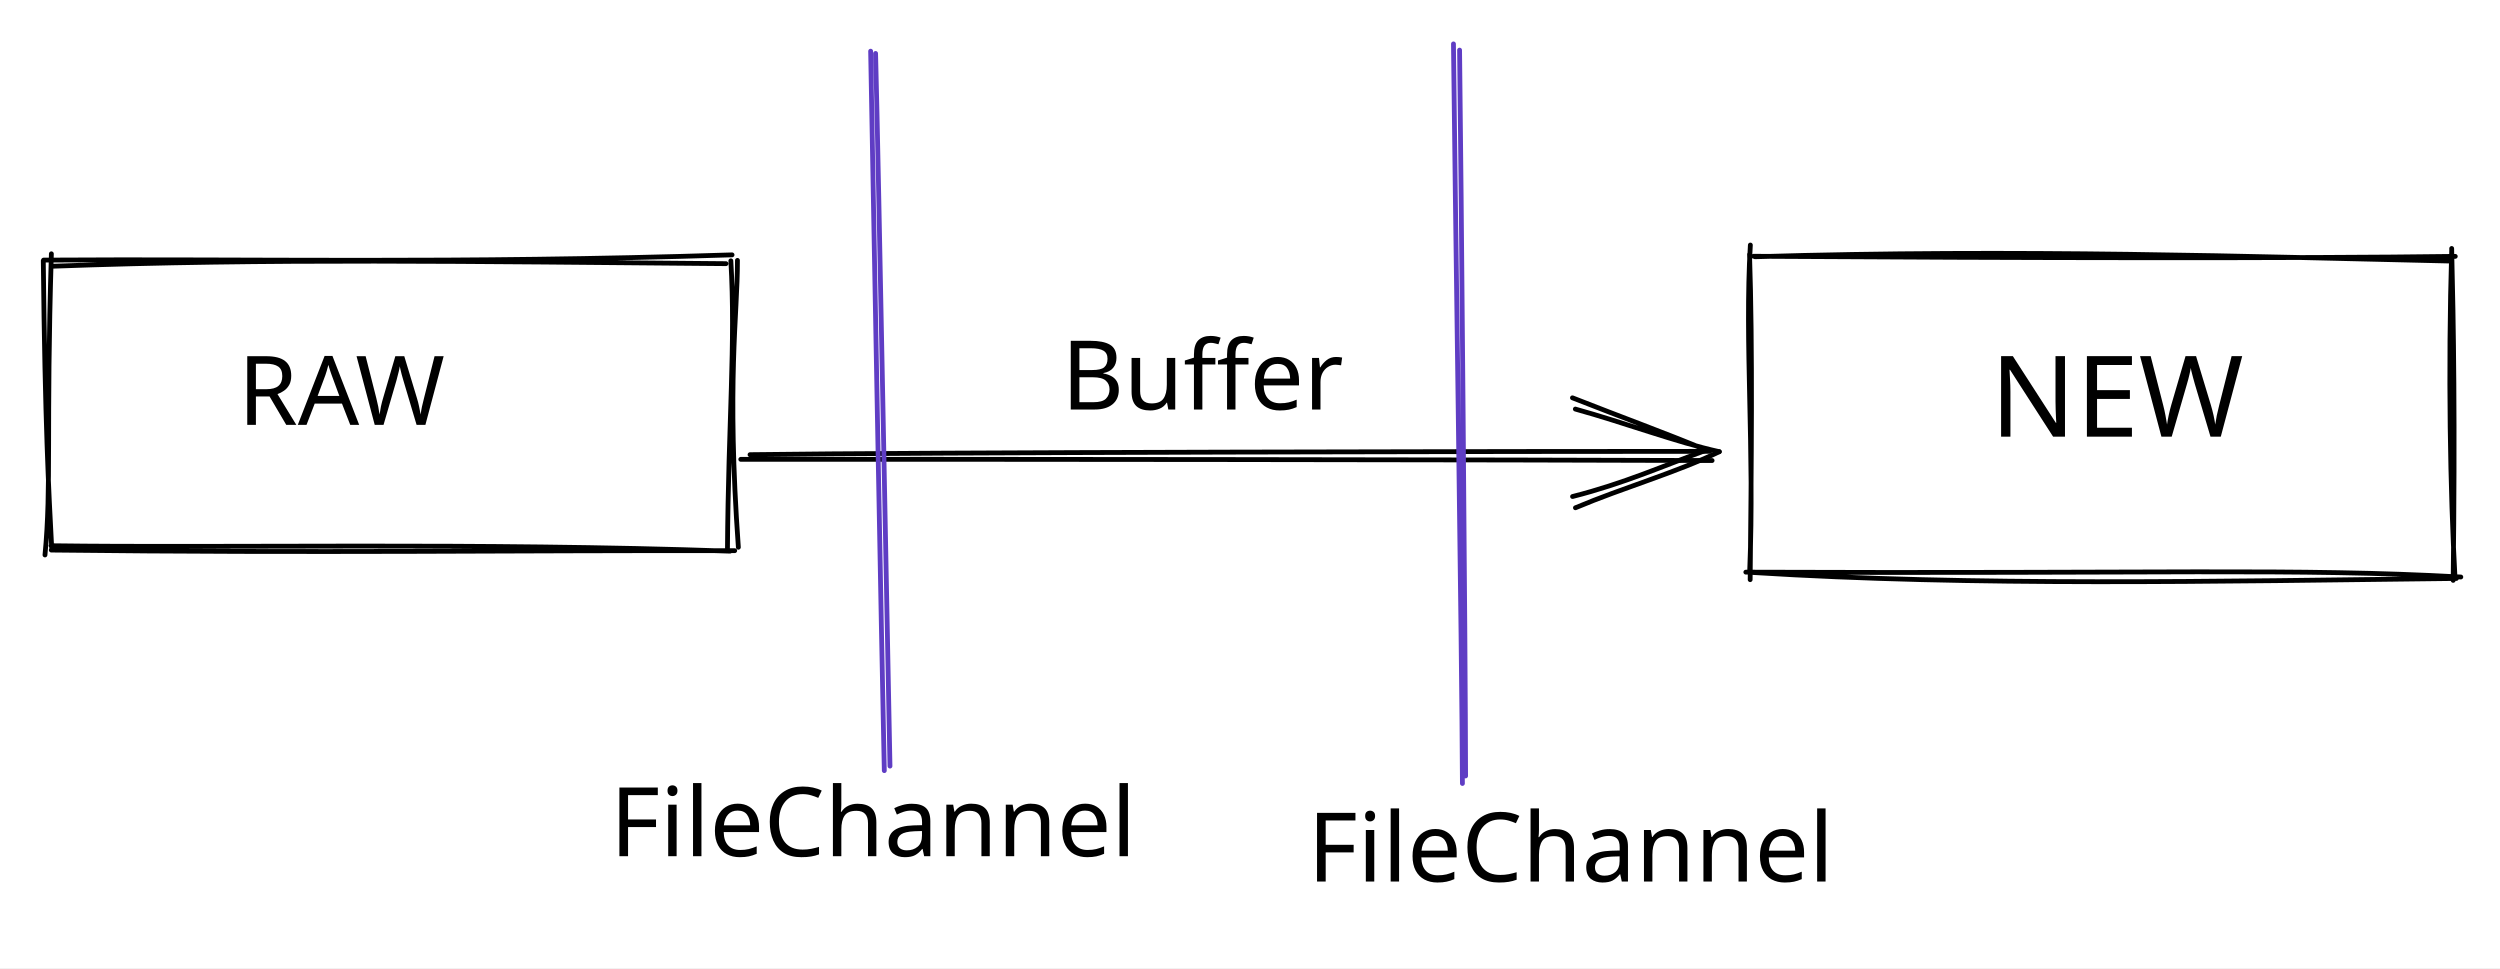
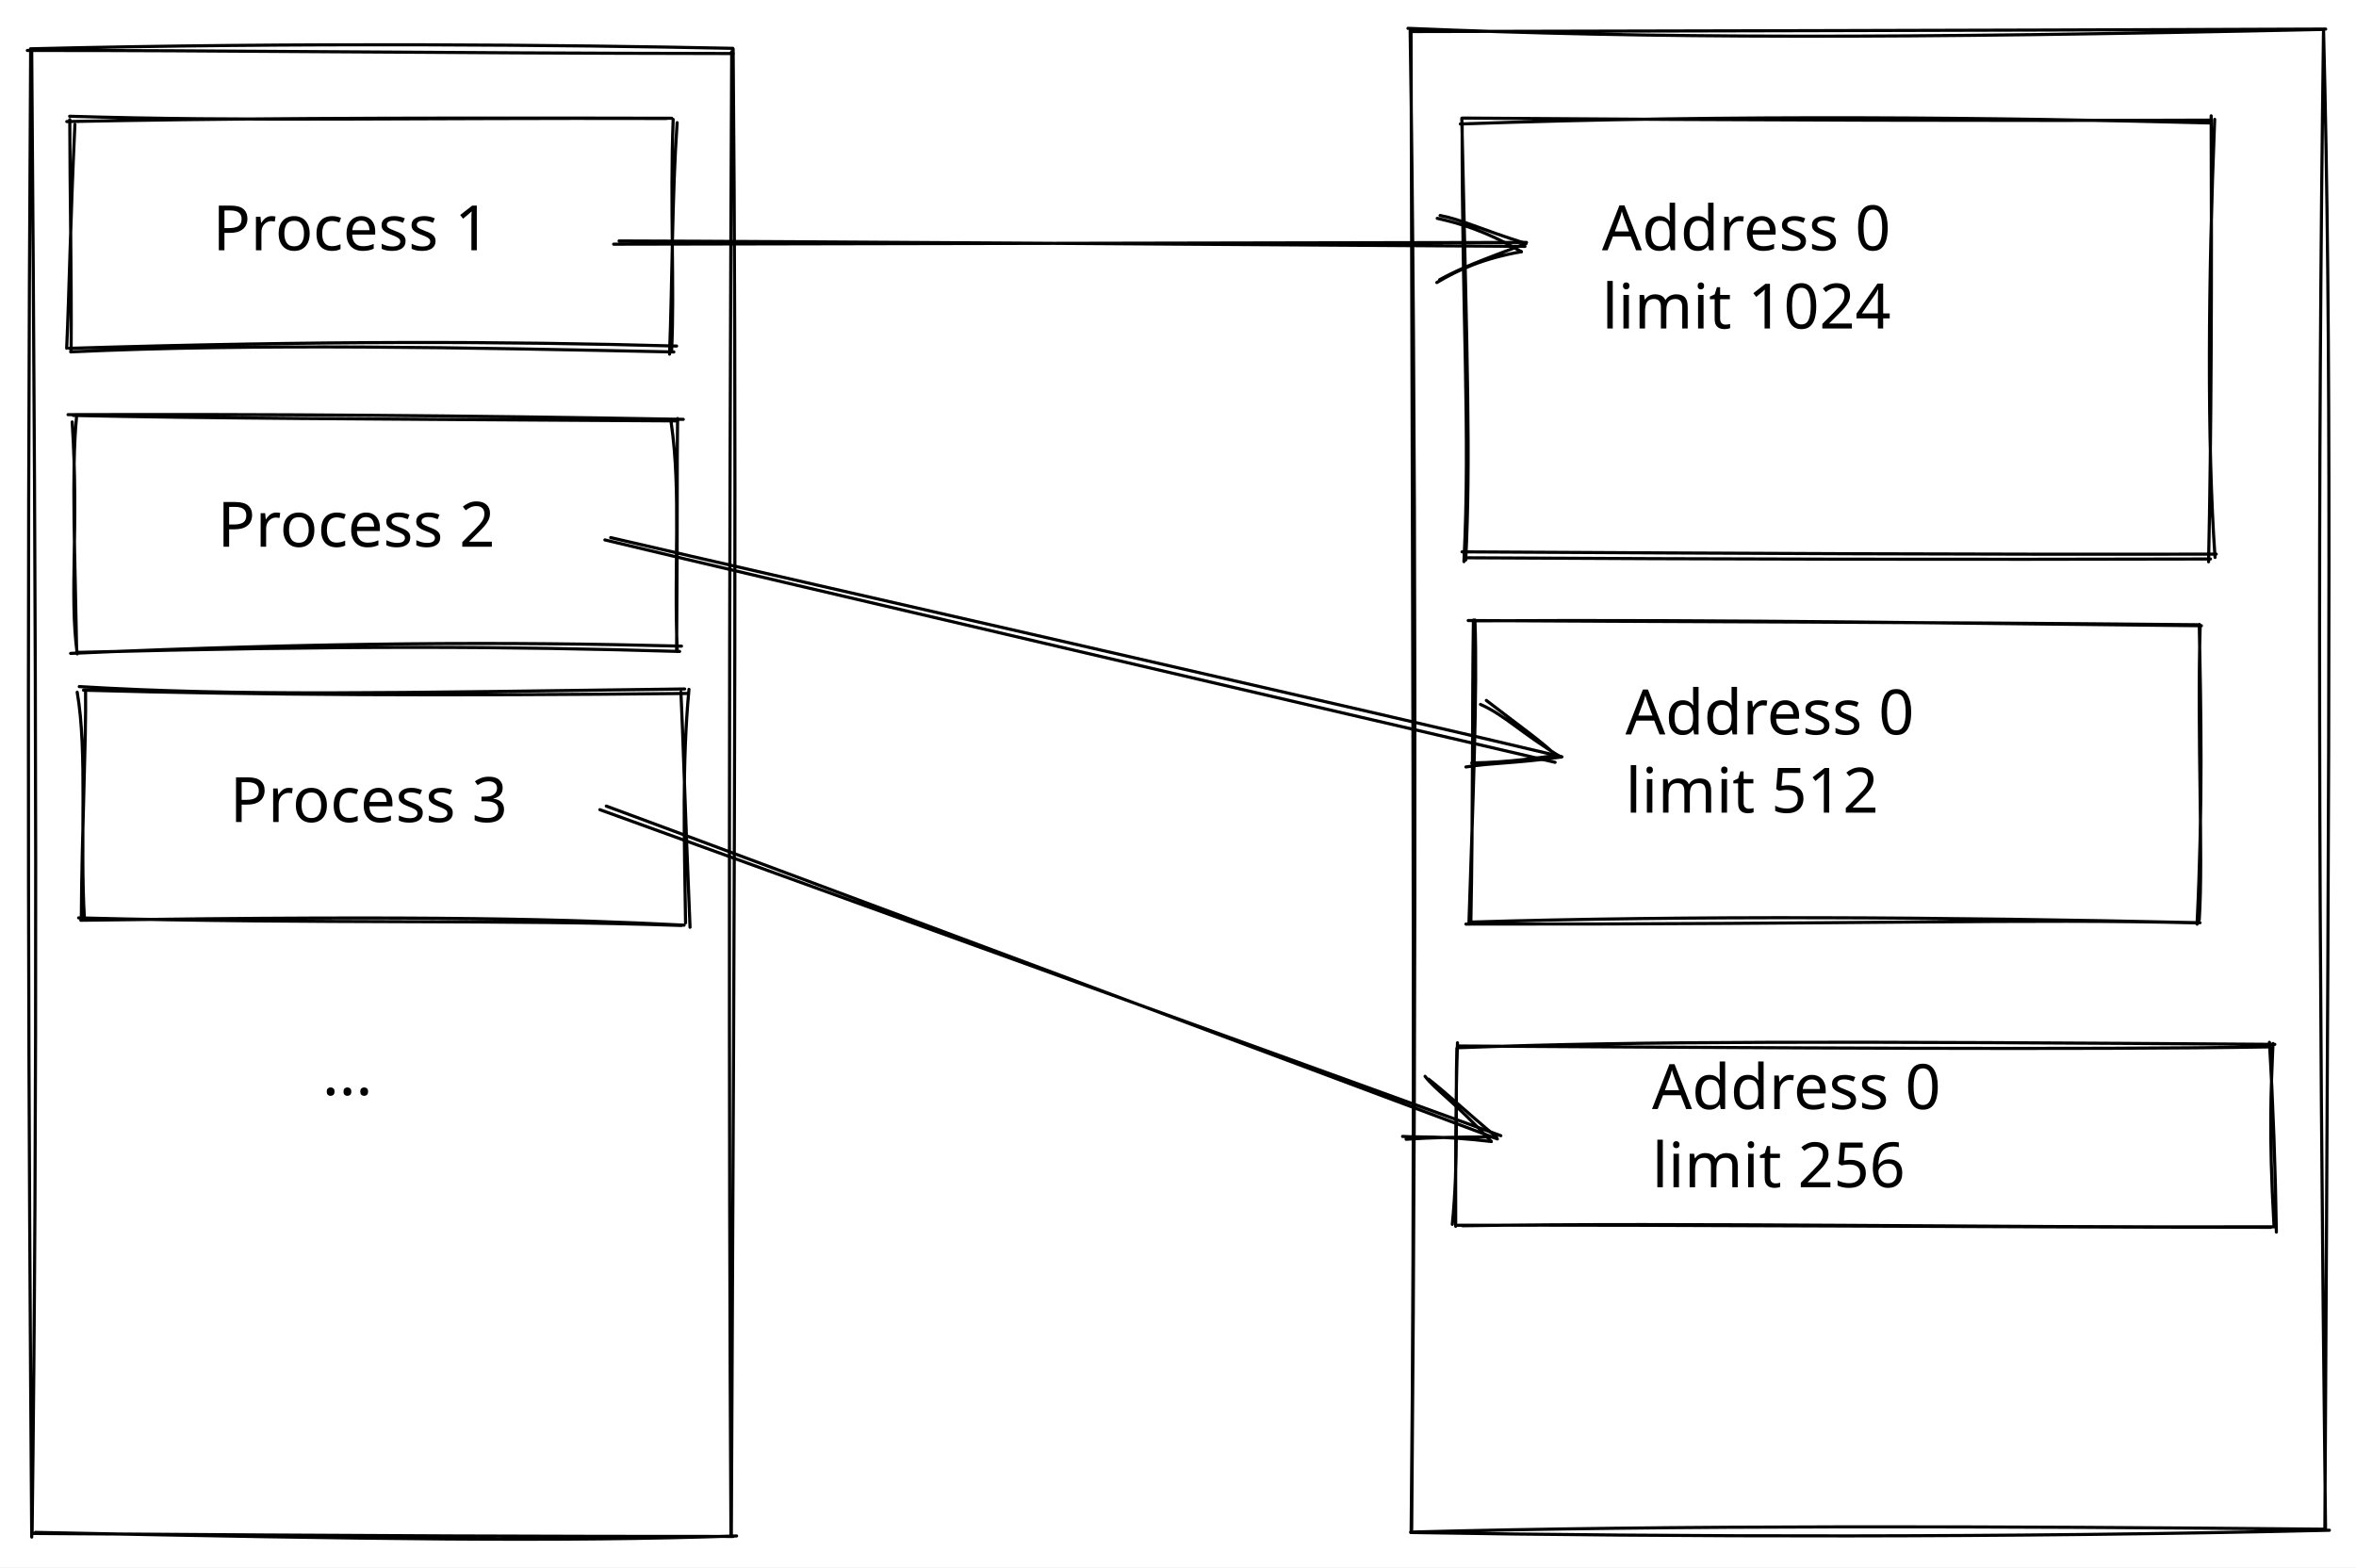
- <svg xmlns="http://www.w3.org/2000/svg" version="1.1" viewBox="0 0 519.733 201.267" width="519.733" height="201.267">
+ <svg xmlns="http://www.w3.org/2000/svg" version="1.1" viewBox="0 0 753 501" width="753" height="501">
  
-   eyJ2ZXJzaW9uIjoiMSIsImVuY29kaW5nIjoiYnN0cmluZyIsImNvbXByZXNzZWQiOnRydWUsImVuY29kZWQiOiJ4nO2ZbVPaSlx1MDAxNMff+ylcdTAwMTj6tqT7/NB3iNZqO+otoO3c6TgpXHUwMDA0SFxySW5cdTAwMTJA2/G737NcdTAwMDFJXGKEXCJcdTAwMTUv07m8ULK7yZ6cPb9z/rv8PKhUqsl96FTfVqrOXcf23G5kT6qvTfvYiWI38KGLpNdxMIo66chBkoTx2zdv7DC0+m7yLVxibq1OMJze5njO0PGTXHUwMDE4XHUwMDA2/lxy15XKz/RvbqLI6SS23/ec9Ia0KzdcdTAwMTfGxdbzwE/nxVhLxaigaj7CjY9gvsTpQnfP9mIn6zFN1avx2MVcdTAwMWYjn9bYl5rbXHUwMDE4Nv8hNZFN23M9r5nce9O3sjuDUZQzKk6i4Na5drvJwMxeaJ/fXHUwMDE3XHUwMDA34LXsrihcdTAwMTj1XHUwMDA3vlx1MDAxM8dcdTAwMGL3XHUwMDA0od1xk3vThtC8deqFt5Ws5Vx1MDAwZa5qXHUwMDAyWUxRoVx0XHUwMDE2XHUwMDFhK834vNs8gHBhISxcdTAwMDXFnFwiKbAsXHUwMDE41lxivCAyhr1C6Scz7Zvdue2DfX53PiaJbD9cdTAwMGXtXGJWLFx1MDAxYjd5fGWGLSWE0GCJkplcdTAwMTVcdTAwMDPH7Vx1MDAwZlx1MDAxMlx1MDAxOFx1MDAwMIYqmFx1MDAwMSuKXHUwMDExZ1wiPyZ20kXRxlCeXzJjQHjaTePja9GnXHUwMDAzO1xuZ76rxuZcIme8sfu4XHUwMDE4XFz5XHUwMDAwy617SzD1/kebdN5j0jq7aZ02j2pcdTAwMTfzZy1Eo1x1MDAxZEXBpDrveZh9y0xcdTAwMWKFXXtcdTAwMWFhWFxihTlHXHUwMDE065zXPde/hU5/5HlZW9C5zYIybX14vZqGxLlLVoKgSjlQXHUwMDAyMUZcdTAwMTTfnINcdTAwMGbh5+ifm1x1MDAxMaufjD+RpCuuvnvD0d5zQLBcdHRMNaNMYcY4XVx1MDAwNEFcdTAwMTJcdTAwMGLCn3HGiVJIiZ2BwNhy7Fx1MDAxM1GMdY41LFxuo+j5Y31dNFwipiR6QjRmq1x1MDAxZfhJ0/1hXHUwMDFjT9BC6zt76Hr3XHUwMDBiXHUwMDBil4YpWPqpfp33Y+zAhNOgXFxcdTAwMTha99y+ieKq5/RcdTAwMTbDO3GhzMy7kyD32lx1MDAxZJjahsdFp93iK1x1MDAwNJHbd33ba+XMWIvV+lwiw1ApXFyUQcpF6Fx0RWZs11x1MDAxYog7grXd1tn34KZxN/5ys+9wXHUwMDExzSysiCZcdTAwMWGyu5C5XFwyrTHM0lx1MDAxY0lDlYIyQ3ZZZLiFoMhAWtVIXHUwMDEwplewJqRFoMxQRqSkjC6XXHUwMDE5LJhcdTAwMTScXHUwMDEwIZ6fvT+8zmhehlx1MDAwMleCMkFcdTAwMTTZmIRwhM76Z6gj2i5WtcPrZHx5/nnfSYCAsiDsuFx1MDAwMuYpRahAgsRcdTAwMTYsheRcdTAwMDLqXGZcdTAwMTNS7VxmXHUwMDA0XHUwMDBlqlx1MDAwZjiQTKFUSuFcdTAwMTUgUGRBu6RUIKLAcFxcXHUwMDA0gSCBJEJSv3BcdTAwMTGCKFx1MDAxMfRcdKG6slxiUYtJoiSgXHUwMDBlelx1MDAxM1x1MDAxMbYwaE1NOj9eXZNAP5R46yVKlLFqLZHTjLBcdTAwMDJJScuQxKB1KIQk21x1MDAxOMn1XHUwMDE5ak+RVMxCQCSEllx1MDAxNEToou7TMtV9SCjGkSa7Q1x1MDAxMlwi0eKUUlx1MDAwMtKOU0xWbIHQXHUwMDEygbA+YDvbolx1MDAxMqWWbVx0IGeE6m1cdTAwMDCMXHUwMDEzO0pcdTAwMGVdv+v6fejMitzjTv50g510ymhnZKxEXHUwMDE2hXXB1KRURlUuY1x1MDAxYVfYoXGRZeq9wFx1MDAxOIRcdTAwMDdSWjE2XHUwMDFi8TC3yvG7v7ZpvfDK2VRDXHUwMDE2hJFcdTAwMDLhQDDkVq2ylZxcdTAwMWKlLVx1MDAwMbFChSBcdTAwMThpKqVassmz46RcdTAwMTFcZoduXHUwMDAyrr9cZlxcPym6OPVl3WA9cOylXHUwMDA0XHUwMDAx75TvK/JcdTAwMWaaJy4qjuxbJVx1MDAwYrT0Yv796+uVo0sjt3D3Qf7/U6VcdTAwMDMtzVNSM4kl6MbNRfRpcjG6eH/615eb+7M6XHUwMDExzdGn6+6+5ylcZjVcdTAwMWJENGhkzWXq6cVEJbTFwFxymlx0qpDAvGDY8yUqkcnENVx1MDAxYlTMJfAmpMzKx4uIXHUwMDAzhlx1MDAxMM+M2fVcdTAwMGX1cNTrOdE+bFJnlqxlK7VsXHUwMDA1WznVvaRcdTAwMDGoOZGjYnO4JkfngTu5uVx1MDAxY9pccjw+XHUwMDE5xXa7eUf3XHUwMDFlLowsiVx1MDAwNdZcZnOQbySXTFK4MLGIXHUwMDAyXHUwMDExXHUwMDAwWVx1MDAwZbxBWSlcXLxHu1x1MDAxZPZcdTAwMWKnP1A84EO4hj2mWCVcdTAwMDJMXHUwMDFloLCR1lRp0Fssd3gwQ49yqHVcdTAwMGJcdPFFVFx1MDAwMcgn9JRcdTAwMWRkmSoo1rGSnmeukFx1MDAwYn3PWlx1MDAxZcuW1HyWXHUwMDE384nlslxmaUzKT51cdTAwMTTiYFxmYZszLVx1MDAwZvHVxeRYffQ/Nln87WrSaLcu951pXHUwMDEwx1x1MDAxNjenTlQpjVx1MDAwNcJZWZgyTS1wv4RtoNbYXHUwMDFj++5cZmpsXHUwMDBlnbjSlFx1MDAxN364eFx1MDAwMtSQm6RcdTAwMDQ7t9hr/1x1MDAwZdSwNaZZnPxcdTAwMGb146dsSdO+34W6TFx1MDAwM2NUKoJVmoBlTof9imndRj6nKqzfurXWxVx1MDAxOe91tN5/plx1MDAxMbaoorB3XCKUKUHJ4lx1MDAwMVx1MDAxYVx1MDAxNdJcdTAwMWOgwS6eYU3xXHUwMDBlRTBGKyheoYJcdTAwMDViXFwqtIvfJNfWYsTEVrV4K1x1MDAxNfzO9ZzGwPZ9x9tcdTAwMDcpnDdnK87yp1x1MDAxYkXOQFxuXHUwMDEy2GKhjTn7oK+PTi779tWoPcEnteNBXHUwMDE0hXf7zlx1MDAxOVx1MDAxN1x1MDAxNmVQXHUwMDEzIYMpTbgsYjaVw5DgzLnZf49cdTAwMTlcdTAwMDVcdTAwMGJ39Mv/WsqIkludg/2ZlFx1MDAxZMyqZdVcdTAwMGXDZlx1MDAwMr6qPlx1MDAxZafBcrjd2Vx1MDAwYmdcdTAwMGatjl1ncrhcdTAwMWNcdTAwMTGveunHPDUl1zDimMX4+XDw8C9cdTAwMTLd+jAifQ==
+   eyJ2ZXJzaW9uIjoiMSIsImVuY29kaW5nIjoiYnN0cmluZyIsImNvbXByZXNzZWQiOnRydWUsImVuY29kZWQiOiJ4nN1bW1fiyFx1MDAxNn73V7ic15apXffqN6W1vYuCXHUwMDE3PDNrViRcdTAwMDFcIiGJSVx1MDAxMLBX//dTXHUwMDE1eyBcdTAwMDJhgG4zWZNcdTAwMDc1dUnt1P6+fav4bWt7eydcdTAwMTmHzs7n7Vx1MDAxZGfUsjzXjqzhzifT/uJEsVx1MDAxYvi6XHUwMDBip/dxMIha6chukoTx599/t8Kw0nGTxyDoVVpB/22a4zl9x09iPfB/+n57+1v6M7NQ5LRcdTAwMTLL73hOOiHtmq7FYLbxXCLw02VBKqZcdTAwMDBRkJNcdTAwMTFu/EUvlzi27m5bXuxMe0zTjnV0PL7sVl/P7YtmbeT7SPZq59NV267n1ZOx9/ZSVqs7iDIyxUlcdTAwMTT0nDvXTrpm9Zn2ybw40Js2nVx1MDAxNVx1MDAwNYNO13fi+N2cILRabjI2bVxiTVrfNuHz9rRlpO+4oFx1MDAxNaZcYkNcdTAwMThRyoVcdTAwMTCTXjNcdTAwMWZzWWGYXHUwMDAxXHUwMDE2XHUwMDE0kJRSzMhVXHK8IDJy/YbSayrZo9XqdbR4vj1cdTAwMTmTRJZcdTAwMWaHVqT1NVx1MDAxZDf88cZcdTAwMTjTinlcdTAwMDJcdTAwMDdEXHUwMDE4MI7ZZEjXcTvdRI+hYtpcdTAwMTg7qVx1MDAxZVx1MDAxOFx1MDAxNlxuXHUwMDAwMJ50mEXDYztFxJ+z29i1ovDHdu3E5iYjsJH1IFx1MDAwM6fp5EFoW29qXHUwMDA3ziXFlFx1MDAxMlx1MDAwZVxcTfo91+/pTn/gedO2oNWbXCIlbf3+aVx1MDAwM4RilYtQXHUwMDA0RFx1MDAwYsOArozQWvOaksadVnRcdTAwMTjeNsTrrt33/NIjVPJlXGJVqCCEglwi85BcdTAwMTR0XHUwMDBlkSBcdTAwMDFzRGjBiJScsV+FyMRcdTAwMTkli8BIUVx1MDAxZVx1MDAxOFx1MDAwNaJMYFx1MDAxMKtby91e+JVd8Ofbpi1I/3H4Wj9cdTAwMWTel1x1MDAxZIuC4CVYJEBTLDKhsKRaMVx1MDAxZobFRVDEc8ZcdTAwMTGkXHUwMDAwolDRxpFcdTAwMDGneFxyKE51XHUwMDFl+EndfTXbjtG71kOr73rjd2pLMWpsWlx1MDAxNLS00NuQ3c3Y0cu+ufF3XHUwMDEz9jy3Y4C84znt91xiT1xcXHUwMDFkj0y6kyDz8i0tgKVcdTAwMWZcdTAwMTdcdTAwMWTbsy9cdTAwMTJEbsf1La8xJ8zmXHUwMDE2P6PbXHUwMDE5kmEkOJNUrcGyKy9W/Ol0fNRsXu5FKHhcdTAwMTnVsjwqJ8u4lFx1MDAxNaRcYtVcdTAwMTZcdTAwMWQphoG9Z5n2XHUwMDA3WFx1MDAxNMGyVS2+RFpcdTAwMTDCecE0Y1h9uMVcdTAwMDeUXHUwMDFifyhcIkBxsnr0cXa9a8HZvX9DvIvdM3L3hfRcdTAwMWJcdTAwMGZlx6IgdFx0XHUwMDE2KVIpXHUwMDE2pdTuQLtcdTAwMDT1cVhEeFx1MDAxZYtcdTAwMGJMPlx1MDAxNiZcdTAwMTBcIkXbfM6xgjXA+GtsPi6Tzcc/YfNcdTAwMDHnRlaEXHUwMDEyRSRZI1x1MDAwZu1VPTiKXHUwMDBlXHUwMDFi2Dt/TE7sxtOjf/5Udp5xXHUwMDA1hmc5kVx1MDAxNVx1MDAxNcTwXGYpLlx1MDAxNSGAMqHuv2T0XHUwMDAxUSSVzGZfxVh9geDjrX7Gqs9afSSJ1lx1MDAwZuIrw7F57l03O6+N6lxy21x1MDAxZDjjaFx1MDAxY6OrpOxwXHUwMDE0RC6Do1x1MDAxMqnZLyDpRDCPxnmzz4jAXHUwMDFhXHUwMDE5RFx1MDAxNlx1MDAwYkZOsEBrgPHXWH1SJqtPllv9PIaxPH7phE3ovI1n3P0/XHUwMDEx7On06Oz2+rHaPlx1MDAxYoqHq1x1MDAxN2/QaO+NS08wLpZk0jrLKaqqI1fhXHUwMDE3RaYqSUTR/NKOjlx1MDAxNsavSqVSXHUwMDA2Zlx1MDAxOTE2j6RcdTAwMTTOY5Y0lWWFV+fVXqhcdTAwMDbOee/Gltc3o7qt/d5J3S47r1x1MDAwMIBcdTAwMTliXHUwMDExoZTQSSnD74iFOS6qoK9cdTAwMTYkLFSoWWphJFx1MDAwMFNGXGIqllsmeV2nSrVcdTAwMTSSVlx1MDAxNFx1MDAwNcOFdj6/YoqFsX5r4PHxa5feXHUwMDFjVFx1MDAwZvn56TOryn7LOWjtlVx1MDAxZI+Sw7KKKSmqeo9cdTAwMTWahyOaXHUwMDA1o/a8SmCJYVx1MDAwMzCmwmxcbkZcdTAwMDZso0AqTqwo2Xd92/U7s1NcdTAwMWPfzunxrDipXHUwMDA2/b6baDFqgesnsyPS5+5cdTAwMTlUd1x1MDAxZGvOZOsnZ/tm4Vx1MDAxZponTo9kzTX9a3u66+nN5O8/Py1cdTAwMWOdUdzM+K3s73VcdTAwMDMwkusngFx1MDAwMmZaL2tEYLftS1rrjm+OXHUwMDFmrodcdTAwMTfDev/gJbwsfZVcdTAwMTVALDtY+/swo4hcdTAwMWNngadg89zEwDCCwpNcdTAwMWNcdTAwMDVMTZf86CBsz7Yjk1egP3zP1Vx1MDAwNDW7Q1x1MDAxN4ZllLyb/NFh2WLBNlx1MDAwZtRoLlx1MDAwMVx0KMBcbtbgn1x1MDAxMqeXtf32QTXpNv/qOKP2qYdcdTAwMWLl59/Sw8TiXHUwMDBltjFR8/xcdTAwMDM6R0AtKTCBRLFcdTAwMTUvpt+NrJNcdTAwMDRt5Fx1MDAwZVT+Z1x1MDAxNkIxquOCTKHjn+DIor0ruotfr9Azpc9Pl1xyMvgrLD9cdTAwMWMlXVby4qqwktdK7lx1MDAwMFx1MDAwMyU6TstWXCJcdTAwMGKBI0FCkDXg+IvdgdZAKb2BkWtzZ5AprMzTTzBcdTAwMGV8ja+c9sP66Lz9evJy3N6vnTRcdTAwMWZGXHUwMDA3pFsrP/3Islx1MDAwZvEog9RcdTAwMWJ8/EEjJlx1MDAwYs4/XHUwMDE0n6VcdTAwMWZIjomOjVxu/s6JIYWAr0G/jbxcdTAwMDHkf+hcdTAwMDSYmyRRrn7+0bdOmqrtj19I0k7g7vL11L+Py1x1MDAwZke1LDhhUlV0+KcoJUh7R1XwufeC5IBQyYjMfnhUXGJcdTAwMWN1XHUwMDBlJYur0M5ZXZ2oltJcdTAwMWJcdTAwMTi5fsJcdTAwMWLknj5cdTAwMWFPwDAlq8diXHUwMDBmt1x1MDAxMlx1MDAxZlxcsptcdTAwMWU8Jbf3ZzJ4OexflZ99pi62hH28qNSAL6iaMZn3pfbfZGRcZjFEJS04NMNcdTAwMTSJdTL1pVxizS3pkvxYXHUwMDA1hCRUoHWcw1nsPJ92oX51//UwbFx1MDAwMXtwVL3s8JRcdTAwMWFcdTAwMDFcdTAwMDadXFzHwkpmXCKANFLBRdWNXGJcIlx1MDAxNaUvXCJcdTAwMTXXYCNiwb9cZlximFx1MDAwNacgSuNcdTAwMTbDXHUwMDA2VaSfqPAyQlx1MDAwMG/kKP77XHUwMDE13nw9mkvAdP5W9vfaxKW5blx1MDAwNSOkMHAlVk8yxt2vvtO1up2BPTw6ib9cdTAwMWNydTcsP3GXVXxcdTAwMTlAUW5FLjh1XHUwMDA3NO9IXHUwMDA0RViKjc7df4qslGz2NeN/n6xcdTAwMTnVmUsrLY+eWz+esWOFYT3RO6wleCOrVqJr/1xifqcvsvPiOsP9eST91k4vXHUwMDEzT6aUN9xyzOt8+771/f9pwCOqIn0=
  <defs>
    <style>
      @font-face {
        font-family: "Virgil";
        src: url("https://unpkg.com/@excalidraw/excalidraw@0.13.0/dist/excalidraw-assets/Virgil.woff2");
      }
      @font-face {
        font-family: "Cascadia";
        src: url("https://unpkg.com/@excalidraw/excalidraw@0.13.0/dist/excalidraw-assets/Cascadia.woff2");
      }
    </style>
  </defs>
-   <rect x="0" y="0" width="519.733" height="201.267" fill="#ffffff" />
-   <g stroke-linecap="round" transform="translate(10 53.73357) rotate(0 70.93335 30.40001)">
-     <path d="M0.78 1.62 C46.02 -0.05, 87.65 0.64, 140.92 1.08 M-0.94 0.34 C42.09 0.03, 84.29 1.12, 142.19 -0.75 M143.31 0.4 C143.33 11.86, 141.04 25.55, 143.5 60.04 M141.94 0.49 C142.95 17.94, 141.43 33.24, 141.23 60.75 M141.77 60.85 C89.57 59.03, 36.15 60.22, 0.62 59.72 M142.74 60.75 C97.83 60.65, 55.78 61.28, 0.66 60.62 M0.76 60.37 C0.12 48.26, -0.63 34.59, -1 0.45 M-0.65 61.64 C0.72 47.35, -0.44 35.76, 0.68 -0.97" stroke="#000000" stroke-width="1" fill="none" />
+   <rect x="0" y="0" width="753" height="501" fill="#ffffff" />
+   <g stroke-linecap="round" transform="translate(10 16) rotate(0 112 237.5)">
+     <path d="M-1.26 0.13 C58.97 0.05, 122.51 0.98, 224.4 1.11 M-0.24 -0.4 C85.78 -2.51, 171.03 -1.66, 224.2 -0.55 M223.86 0.51 C223.01 170.78, 222.86 343.53, 223.62 474.41 M224.32 -0.35 C225.35 118.92, 224.9 237.82, 223.74 474.88 M225.42 474.95 C168.76 476.85, 109.66 476.01, 1.32 473.81 M224.35 475.11 C168.03 475.12, 113.49 474.97, 0.18 474.15 M0.26 474.42 C1.97 335.72, 1.64 196.85, 0.13 -0.27 M0.14 475.31 C-0.85 342.1, -1.49 209.25, -0.2 -0.22" stroke="#000000" stroke-width="1" fill="none" />
  </g>
-   <g transform="translate(49.46655 70.33339) rotate(0 22 13)">
-     <text x="0" y="18" font-family="Virgil, Segoe UI Emoji" font-size="20px" fill="#000000" text-anchor="start" style="white-space: pre;" direction="ltr">RAW</text>
+   <g stroke-linecap="round" transform="translate(22 38) rotate(0 96.5 37)">
+     <path d="M0.26 -0.84 C55.61 0.86, 109.43 -0.37, 191.02 -0.13 M-0.65 0.86 C46.94 -0.08, 94.36 -0.42, 192.69 -0.2 M194.42 1.21 C192.8 24.51, 192.91 51.43, 191.99 75.2 M193.15 0.17 C192.11 27.55, 193.63 54.88, 192.66 73.9 M194.25 72.61 C138.27 71.05, 80.72 70.91, 0.1 73.34 M193.37 74.5 C127.07 73.09, 59.97 71.73, 0.59 74.47 M-0.69 73.31 C0.16 54.65, 0.49 32.47, 1.94 1.82 M0.73 74.45 C0.91 49.73, 0.34 23.47, 0.3 0.25" stroke="#000000" stroke-width="1" fill="none" />
  </g>
-   <g stroke-linecap="round" transform="translate(364.6666 52.66672) rotate(0 72.53333 33.60007)">
-     <path d="M0.19 0.71 C54.52 -0.95, 104.88 0.72, 144.98 1.61 M-0.09 0.61 C55.54 0.96, 113.47 1.07, 145.77 0.63 M145.02 -1.01 C145.41 14.88, 145.75 34.98, 145.33 67.99 M145.03 -0.88 C144.25 24.85, 144.72 49.21, 145.72 67.62 M146.92 67.29 C112.96 65.41, 84.27 66.63, -1.72 66.28 M146 67.59 C95.74 68.18, 45.34 69.22, -0.25 66.35 M-0.91 65.76 C0.11 40.83, -1.99 18.62, -0.78 -1.73 M-0.82 67.84 C-0.58 44.4, -0.29 19.84, -0.95 0.18" stroke="#000000" stroke-width="1" fill="none" />
+   <g transform="translate(68 62.00003) rotate(0 46.5 12.5)">
+     <text x="0" y="18" font-family="Virgil, Segoe UI Emoji" font-size="20px" fill="#000000" text-anchor="start" style="white-space: pre;" direction="ltr">Process 1</text>
  </g>
-   <g transform="translate(413.7333 69.26669) rotate(0 25.23334 15.25737)">
-     <text x="0" y="21.515" font-family="Virgil, Segoe UI Emoji" font-size="23.473px" fill="#000000" text-anchor="start" style="white-space: pre;" direction="ltr">NEW</text>
+   <g stroke-linecap="round" transform="translate(23.49994 133.75) rotate(0 96.5 37)">
+     <path d="M-1.75 -1.21 C62.64 -1.39, 122.5 -1, 194.88 0.29 M-0.09 -0.96 C42.61 -0.03, 86.52 0.13, 193.11 0.79 M191.01 1.26 C194.26 23.62, 191.81 47.34, 192.96 74.5 M193.06 0.03 C192.83 14.76, 193.08 30.36, 192.75 74.14 M194.31 72.78 C138.38 71.32, 80.83 71.52, -0.93 75.1 M193.71 74.48 C138.55 72.82, 86.38 72.55, 0.9 74.79 M1.19 75.26 C-1.43 55.63, 1.78 35.55, -0.43 1.13 M0.98 73.42 C0.53 45.57, -0.7 16.46, 0.94 -0.2" stroke="#000000" stroke-width="1" fill="none" />
+   </g>
+   <g transform="translate(69.49994 156.7501) rotate(0 51 12.5)">
+     <text x="0" y="18" font-family="Virgil, Segoe UI Emoji" font-size="20px" fill="#000000" text-anchor="start" style="white-space: pre;" direction="ltr">Process 2</text>
+   </g>
+   <g stroke-linecap="round" transform="translate(26.5 220.75) rotate(0 96.5 37)">
+     <path d="M-1.17 -1.29 C50.22 1.78, 96.18 0.73, 192.32 -0.53 M0.18 -0.14 C57.21 1.44, 114.62 1.71, 193.61 0.9 M191.13 0.46 C191.86 15.57, 192.25 32.45, 194.04 75.64 M193.7 -0.4 C191.48 23.34, 192.23 47.34, 192.61 74.23 M191.32 75.07 C134.09 73.04, 78.4 74.68, -1.37 72.64 M192.15 74.97 C154.33 73.09, 114.77 71.8, -0.67 73.4 M0.49 73.01 C-0.98 48.53, 1.53 19.68, -1.83 0.5 M-0.51 73.33 C-0.36 44.78, 1.07 16.47, 0.85 -0.11" stroke="#000000" stroke-width="1" fill="none" />
+   </g>
+   <g transform="translate(73.5 244.75) rotate(0 50.5 12.5)">
+     <text x="0" y="18" font-family="Virgil, Segoe UI Emoji" font-size="20px" fill="#000000" text-anchor="start" style="white-space: pre;" direction="ltr">Process 3</text>
+   </g>
+   <g transform="translate(103 332) rotate(0 9 12.5)">
+     <text x="0" y="18" font-family="Virgil, Segoe UI Emoji" font-size="20px" fill="#000000" text-anchor="start" style="white-space: pre;" direction="ltr">...</text>
+   </g>
+   <g stroke-linecap="round" transform="translate(450.9999 10) rotate(0 146 239.5)">
+     <path d="M-1 -0.94 C76.86 2.32, 155.1 2.38, 291.84 -0.6 M0.36 0.08 C81.77 -0.14, 162.58 -0.19, 292.31 -0.71 M291.64 0.06 C294.11 98.23, 293.63 197.11, 292.05 479.01 M291.61 0.29 C289.73 142.33, 289.98 284.05, 292.27 479.03 M293.49 479.13 C190.14 481.57, 84.56 481.26, -0.12 479.85 M291.62 478.79 C187.09 477.81, 82.73 477.47, -0.15 479.72 M0.02 479.34 C1.19 366.47, 0.69 255.92, -0.02 -0.43 M0.19 478.84 C1.76 295.01, 1.48 111.79, -0.3 -0.09" stroke="#000000" stroke-width="1" fill="none" />
  </g>
  <g stroke-linecap="round">
-     <g transform="translate(154.5333 95.33334) rotate(0 100.2667 0)">
-       <path d="M-0.53 0.16 C32.94 0.1, 167.83 0.26, 201.4 0.41 M1.39 -0.81 C34.73 -1.3, 167.75 -1.51, 200.91 -1.5" stroke="#000000" stroke-width="1" fill="none" />
+     <g transform="translate(197 78) rotate(0 145 0)">
+       <path d="M-0.87 0.05 C47.64 -0.03, 242.42 -0.44, 290.88 -0.51 M0.87 -0.98 C49.32 -0.89, 242.35 0.48, 290.4 0.75" stroke="#000000" stroke-width="1" fill="none" />
    </g>
-     <g transform="translate(154.5333 95.33334) rotate(0 100.2667 0)">
-       <path d="M172.99 10.23 C183.09 5.97, 193.9 2.94, 202.9 -1.43 M172.39 7.89 C183.02 5.2, 191.52 1.41, 200.21 -1.76" stroke="#000000" stroke-width="1" fill="none" />
+     <g transform="translate(197 78) rotate(0 145 0)">
+       <path d="M262.22 12.31 C269.26 8.09, 277.41 4.53, 289.25 2.46 M263.13 11.4 C270.08 7.6, 275.72 5.49, 290.69 -0.15" stroke="#000000" stroke-width="1" fill="none" />
    </g>
-     <g transform="translate(154.5333 95.33334) rotate(0 100.2667 0)">
-       <path d="M172.97 -10.29 C183.2 -7.46, 194.02 -3.38, 202.9 -1.43 M172.37 -12.63 C182.96 -8.46, 191.47 -5.4, 200.21 -1.76" stroke="#000000" stroke-width="1" fill="none" />
+     <g transform="translate(197 78) rotate(0 145 0)">
+       <path d="M262.35 -8.21 C269.35 -6.64, 277.45 -4.42, 289.25 2.46 M263.27 -9.12 C269.97 -7.88, 275.59 -4.95, 290.69 -0.15" stroke="#000000" stroke-width="1" fill="none" />
    </g>
  </g>
-   <g transform="translate(220.6666 67.13333) rotate(0 33.5 13)">
-     <text x="0" y="18" font-family="Virgil, Segoe UI Emoji" font-size="20px" fill="#000000" text-anchor="start" style="white-space: pre;" direction="ltr">Buffer</text>
+   <g transform="translate(512 62) rotate(0 51 25)">
+     <text x="0" y="18" font-family="Virgil, Segoe UI Emoji" font-size="20px" fill="#000000" text-anchor="start" style="white-space: pre;" direction="ltr">Address 0</text>
+     <text x="0" y="43" font-family="Virgil, Segoe UI Emoji" font-size="20px" fill="#000000" text-anchor="start" style="white-space: pre;" direction="ltr">limit 1024</text>
+   </g>
+   <g stroke-linecap="round" transform="translate(468 38) rotate(0 119.5 70)">
+     <path d="M-1.25 1.63 C85.32 -1.51, 173.77 -0.39, 238.28 1.3 M-0.51 -0.26 C89.11 0.44, 178.5 0.63, 238.17 0.4 M238.71 -0.98 C238.92 50, 238.77 102.31, 237.88 141.57 M239.83 0.15 C237.8 50.97, 237.34 103.5, 239.95 140.18 M240.32 139.12 C163.21 139.28, 88.5 138.88, -0.72 138.39 M238.48 140.67 C159.34 140.89, 81 140.75, 0.78 140.29 M-0.11 141.52 C1.99 99.9, -0.79 61.73, -0.68 1.83 M0.46 141 C2.04 108.92, 0.96 79.22, -0.79 -0.23" stroke="#000000" stroke-width="1" fill="none" />
+   </g>
+   <g transform="translate(519.5 216.75) rotate(0 51 25)">
+     <text x="0" y="18" font-family="Virgil, Segoe UI Emoji" font-size="20px" fill="#000000" text-anchor="start" style="white-space: pre;" direction="ltr">Address 0</text>
+     <text x="0" y="43" font-family="Virgil, Segoe UI Emoji" font-size="20px" fill="#000000" text-anchor="start" style="white-space: pre;" direction="ltr">limit 512</text>
+   </g>
+   <g stroke-linecap="round" transform="translate(470 199.0001) rotate(0 116.5 48)">
+     <path d="M1.24 -0.56 C83.2 -1.03, 163.89 0.35, 233.59 1.01 M-0.75 -0.65 C68.43 -0.24, 137.93 -0.22, 232.26 0.69 M233.2 0.81 C232.17 36.64, 234.23 74.3, 232.9 94.99 M232.91 0.57 C233.43 28.36, 234.11 57.31, 232.2 96.4 M231.59 95.98 C178.07 94.62, 126.36 96.48, -1.48 96.37 M233.15 95.94 C151.67 94.1, 69.69 93.59, -0.47 95.75 M-0.51 96.06 C0.76 57, 2.23 21.48, 1.4 -0.83 M0.09 96.35 C0.81 59.93, 0.51 25.18, 0.92 -0.81" stroke="#000000" stroke-width="1" fill="none" />
+   </g>
+   <g transform="translate(528 336.4998) rotate(0 51 25)">
+     <text x="0" y="18" font-family="Virgil, Segoe UI Emoji" font-size="20px" fill="#000000" text-anchor="start" style="white-space: pre;" direction="ltr">Address 0</text>
+     <text x="0" y="43" font-family="Virgil, Segoe UI Emoji" font-size="20px" fill="#000000" text-anchor="start" style="white-space: pre;" direction="ltr">limit 256</text>
+   </g>
+   <g stroke-linecap="round" transform="translate(466 334) rotate(0 130 29.00003)">
+     <path d="M-0.01 0.9 C60.27 -1.33, 120.71 -1.14, 261.05 -0.18 M-0.14 0.34 C100.01 0.93, 200.19 1.6, 259.42 0.63 M259.33 -0.83 C260.49 18.51, 261.27 40.19, 261.55 59.83 M260.47 -0.45 C259.88 14, 259.07 27.68, 260.78 57.58 M261.26 58.14 C166.43 58.43, 73.96 56.69, 1.42 57.8 M259.77 58.3 C164.94 58.26, 70.89 57.42, -0.7 57.65 M-1.83 57.35 C0.16 37.31, -0.88 20.61, -0.37 1.04 M-0.75 57.97 C-0.76 38.34, -0.85 20.37, -0.17 -0.68" stroke="#000000" stroke-width="1" fill="none" />
  </g>
  <g stroke-linecap="round">
-     <g transform="translate(181.1999 10) rotate(0 2.133331 75.2)">
-       <path d="M0.83 1.11 C1.48 25.96, 3.29 124.22, 3.82 149.27 M-0.2 0.64 C0.27 25.58, 2.08 125.39, 2.64 150.21" stroke="#5f3dc4" stroke-width="1" fill="none" />
+     <g transform="translate(194.0001 172) rotate(0 152 35.5)">
+       <path d="M-0.67 0.58 C49.64 12.64, 252.29 59.94, 303.02 71.67 M1.18 -0.16 C51.75 11.61, 254.95 57.83, 305.22 69.9" stroke="#000000" stroke-width="1" fill="none" />
+     </g>
+     <g transform="translate(194.0001 172) rotate(0 152 35.5)">
+       <path d="M276.4 71.87 C288.41 71.71, 299.04 70.01, 303.24 69.47 M274.52 73.15 C283.69 71.72, 289.57 72.1, 304.86 69.99" stroke="#000000" stroke-width="1" fill="none" />
+     </g>
+     <g transform="translate(194.0001 172) rotate(0 152 35.5)">
+       <path d="M281.05 51.88 C291.1 59.64, 299.89 65.88, 303.24 69.47 M279.18 53.16 C287.06 56.68, 291.8 62.01, 304.86 69.99" stroke="#000000" stroke-width="1" fill="none" />
    </g>
  </g>
  <g stroke-linecap="round">
-     <g transform="translate(303.0666 10.86668) rotate(0 0.5332947 75.2)">
-       <path d="M0.37 -0.45 C0.7 24.76, 1.59 125.19, 1.62 150.45 M-0.9 -1.74 C-0.65 23.76, 0.89 126.86, 0.96 152.01" stroke="#5f3dc4" stroke-width="1" fill="none" />
+     <g transform="translate(192 259) rotate(0 144 52.5)">
+       <path d="M-0.27 -0.19 C47.85 17.31, 239.68 86.56, 287.69 104.02 M1.79 -1.34 C49.82 16.37, 239.06 87.21, 286.58 105.05" stroke="#000000" stroke-width="1" fill="none" />
+     </g>
+     <g transform="translate(192 259) rotate(0 144 52.5)">
+       <path d="M256.27 104.25 C261.36 104.58, 268.7 103.99, 284.61 105.87 M257.4 105.15 C265.71 104.62, 273.08 104.38, 286.25 104.42" stroke="#000000" stroke-width="1" fill="none" />
+     </g>
+     <g transform="translate(192 259) rotate(0 144 52.5)">
+       <path d="M263.46 85.03 C266.86 89.45, 272.66 92.96, 284.61 105.87 M264.6 85.94 C270.87 90.88, 276.21 96.04, 286.25 104.42" stroke="#000000" stroke-width="1" fill="none" />
    </g>
  </g>
-   <g transform="translate(271.8667 165.2666) rotate(0 52.5 13)">
-     <text x="0" y="18" font-family="Virgil, Segoe UI Emoji" font-size="20px" fill="#000000" text-anchor="start" style="white-space: pre;" direction="ltr">FileChannel</text>
-   </g>
-   <g transform="translate(126.8331 160) rotate(0 52.5 13)">
-     <text x="0" y="18" font-family="Virgil, Segoe UI Emoji" font-size="20px" fill="#000000" text-anchor="start" style="white-space: pre;" direction="ltr">FileChannel</text>
-   </g>
</svg>
